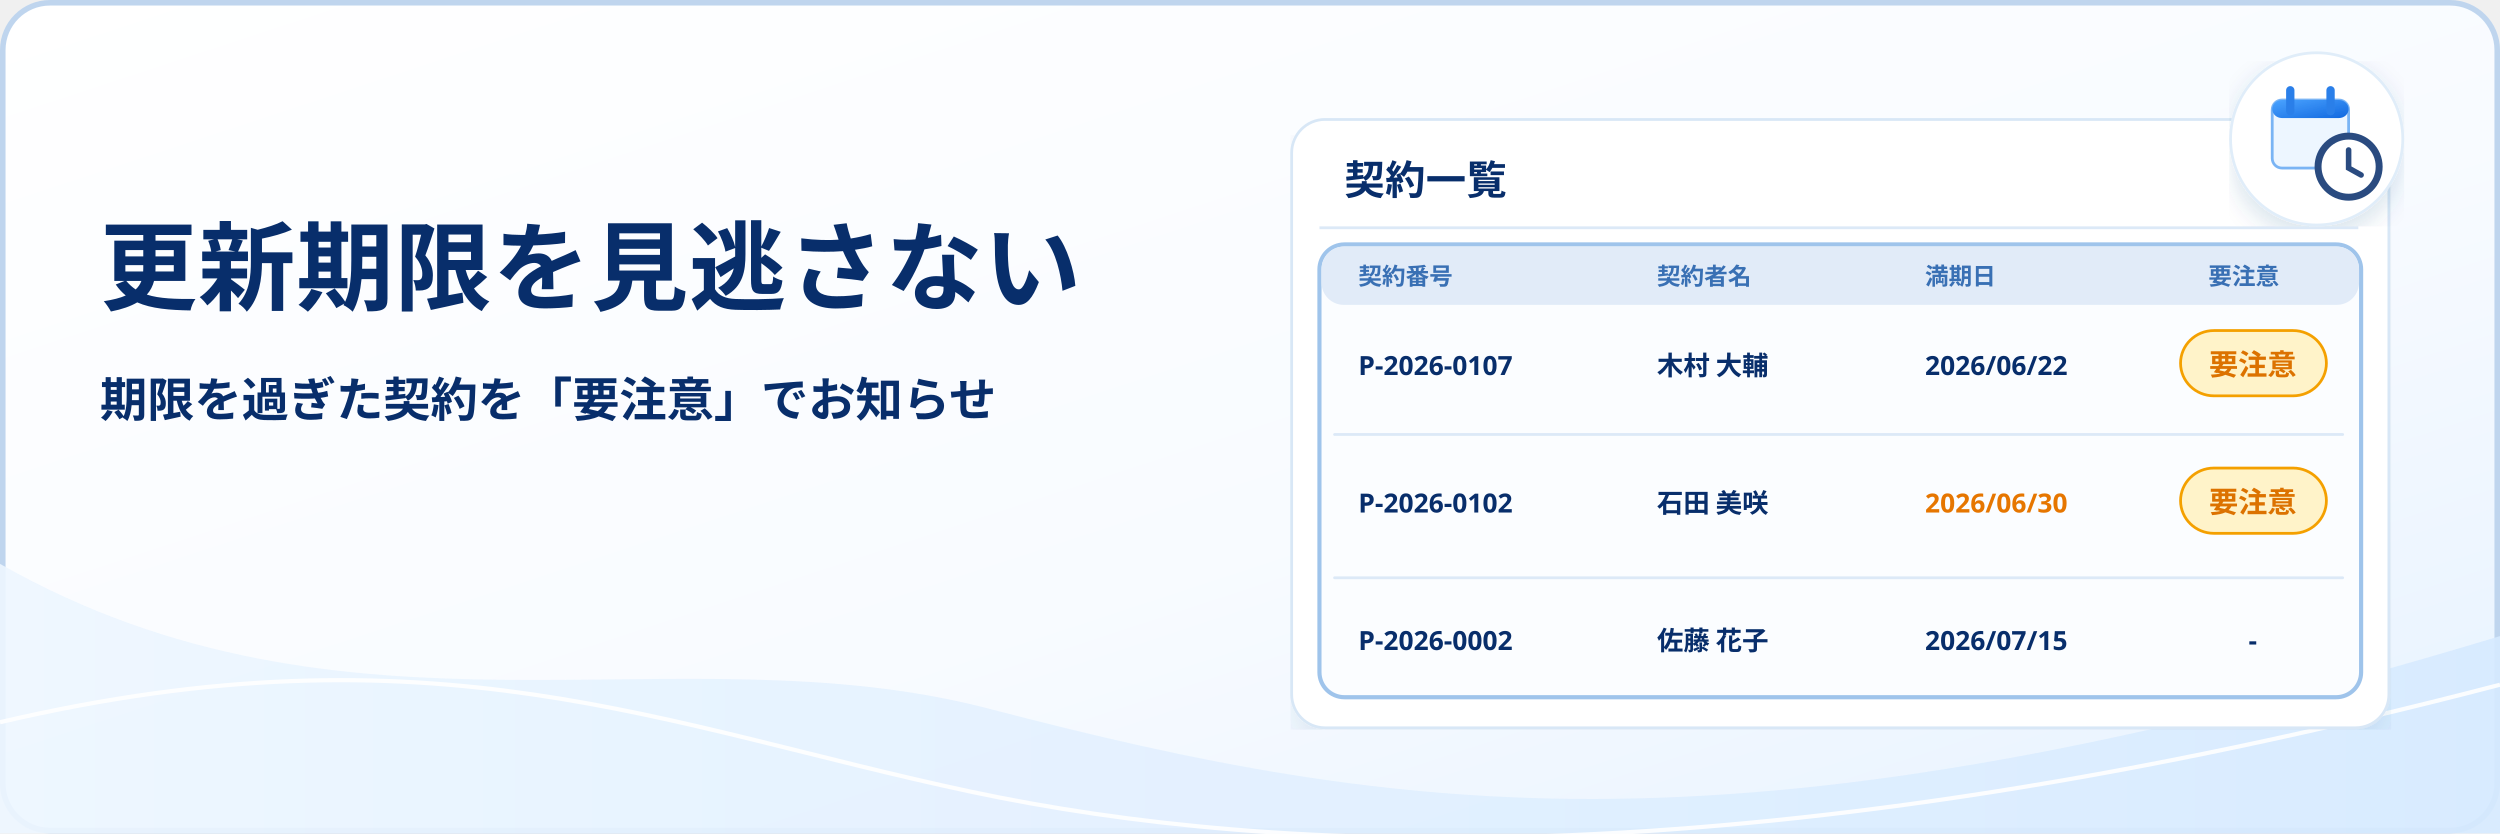
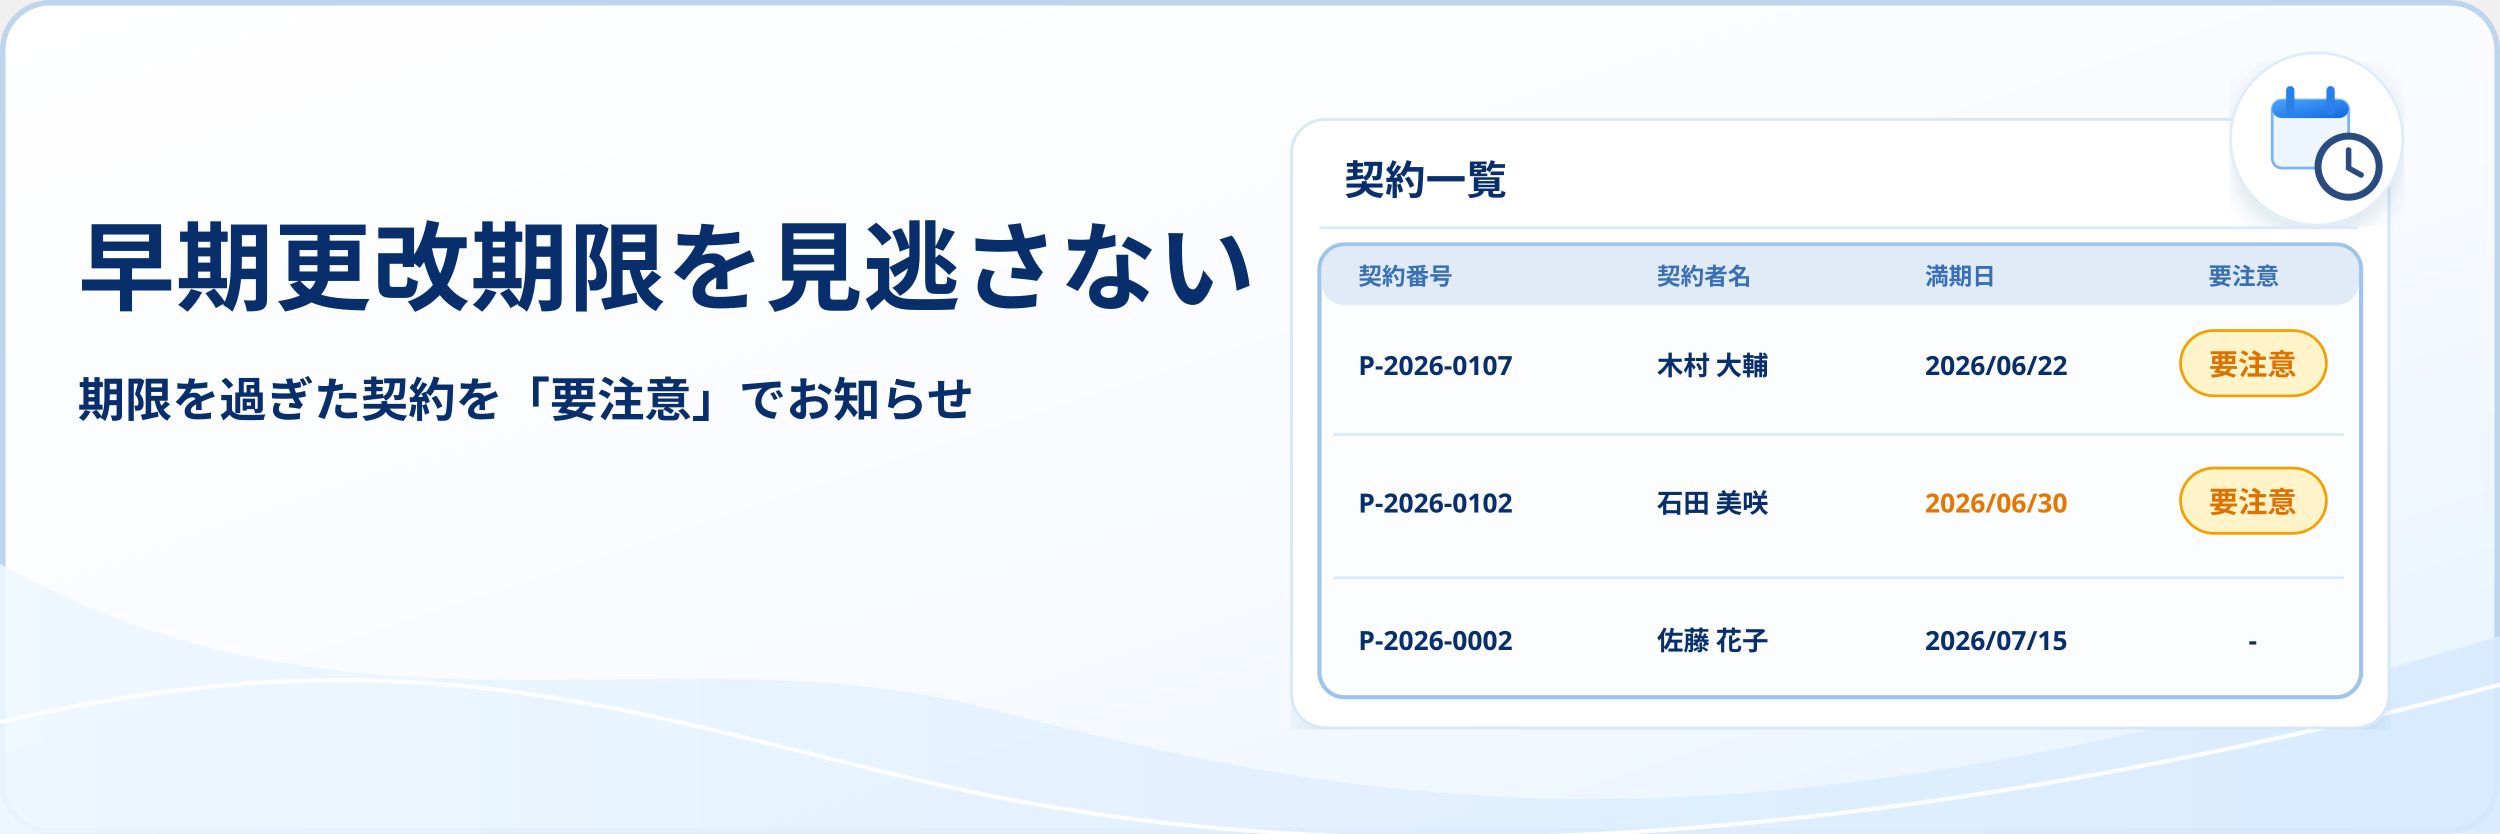
<svg xmlns="http://www.w3.org/2000/svg" xmlns:xlink="http://www.w3.org/1999/xlink" width="1800" height="600" viewBox="0 0 1800 600" role="img" aria-labelledby="title desc" version="1.1" id="svg41">
  <defs id="defs9">
    <linearGradient id="linearGradient42">
      <stop style="stop-color:#8fb8e6;stop-opacity:1;" offset="0" id="stop42" />
      <stop style="stop-color:#8fb8e6;stop-opacity:0;" offset="1" id="stop43" />
    </linearGradient>
    <linearGradient id="bg" x1="0" y1="0" x2="1" y2="1">
      <stop offset="0" stop-color="#ffffff" id="stop1" />
      <stop offset="0.58" stop-color="#f8fbff" id="stop2" />
      <stop offset="1" stop-color="#e6f2ff" id="stop3" />
    </linearGradient>
    <linearGradient id="wave" x1="0" y1="0" x2="1" y2="0">
      <stop offset="0" stop-color="#edf6ff" id="stop4" />
      <stop offset="1" stop-color="#d6eaff" id="stop5" />
    </linearGradient>
    <linearGradient id="blue" x1="0" y1="0" x2="1" y2="1">
      <stop offset="0" stop-color="#4aa3ff" id="stop6" />
      <stop offset="1" stop-color="#1268df" id="stop7" />
    </linearGradient>
    <linearGradient id="warning" x1="0" y1="0" x2="1" y2="0">
      <stop offset="0" stop-color="#fff9ed" id="stop8" />
      <stop offset="1" stop-color="#fffdf7" id="stop9" />
    </linearGradient>
    <filter id="shadow" x="-0.001" y="-0.002" width="1.003" height="1.005">
      <feDropShadow dx="0" dy="12" stdDeviation="16" flood-color="#16467d" flood-opacity="0.13" />
    </filter>
    <filter id="softShadow" x="-0.008" y="-0.008" width="1.016" height="1.016">
      <feDropShadow dx="0" dy="7" stdDeviation="9" flood-color="#16467d" flood-opacity="0.16" />
    </filter>
    <style id="style9">
      text { font-family: "Noto Sans JP", "Yu Gothic", "Meiryo", sans-serif; }
      .navy { fill: #082e6b; }
      .muted { fill: #3970b4; }
      .heading { font-weight: 800; letter-spacing: .01em; }
      .body { font-weight: 700; }
      .small { font-size: 17px; font-weight: 700; }
      .rowText { font-size: 19px; font-weight: 700; fill: #082e6b; }
    </style>
    <linearGradient xlink:href="#linearGradient42" id="linearGradient43" x1="962.552" y1="294.828" x2="1689.053" y2="294.828" gradientUnits="userSpaceOnUse" gradientTransform="translate(-2,18)" />
    <linearGradient xlink:href="#linearGradient42" id="linearGradient44" gradientUnits="userSpaceOnUse" gradientTransform="translate(-2,121.1724)" x1="962.552" y1="294.828" x2="1689.053" y2="294.828" />
  </defs>
  <rect x="2" y="2" width="1796" height="596" rx="34" fill="url(#bg)" stroke="#bfd5ee" stroke-width="4" id="rect9" />
  <path d="M0 406 C250 548 487 452 711 510 C1010 588 1255 623 1800 458 L1800 600 L0 600 Z" fill="url(#wave)" opacity=".9" id="path9" />
  <path d="M0 520 C312 447 478 523 699 570 C920 617 1267 632 1800 493" fill="none" stroke="#ffffff" stroke-width="3" opacity=".9" id="path10" />
  <g transform="translate(72 218)" id="g22">
-     <text class="navy heading" font-size="70" id="text21">更新期限を見逃さない</text>
-     <text class="navy body" y="82" font-size="34" id="text22">期限を過ぎた契約を「要注意」でお知らせ</text>
+     <text class="navy heading" font-size="70px" id="text21" x="-16">早期更改期限を見逃さない</text>
+     <text class="navy body" y="82" font-size="34px" id="text22" x="-16">期限を過ぎた契約を「要注意」でお知らせ</text>
  </g>
  <g filter="url(#shadow)" id="g23">
    <rect x="930" y="86" width="790" height="438" rx="24" fill="#ffffff" stroke="#d8e7f6" stroke-width="2" id="rect22" />
  </g>
  <text x="968" y="140" class="navy heading" font-size="29" id="text23">契約一覧</text>
  <line x1="950" y1="164" x2="1698" y2="164" stroke="#dce9f7" stroke-width="2" id="line23" />
  <rect x="950" y="176" width="750" height="326" rx="18" fill="#fbfdff" stroke="#9fc4eb" stroke-width="3" id="rect23" />
  <rect x="951.5" y="177.5" width="747" height="42" rx="16" fill="#f1f6fc" id="rect24" style="fill:#e1ebf8;fill-opacity:1" />
  <text x="978" y="204.952" class="muted small" id="text24">契約番号</text>
  <text x="1193" y="204.986" class="muted small" id="text25">契約者名</text>
  <text x="1386" y="204.943" class="muted small" id="text26">満期日</text>
  <text x="1590" y="204.943" class="muted small" id="text27">要注意</text>
  <text x="978" y="270" class="rowText" id="text28">P-2026-0107</text>
  <text x="1193" y="270" class="rowText" id="text29">木村 大輔</text>
  <text x="1386" y="270" class="rowText" id="text30">2026/06/22</text>
  <rect x="1570" y="238" width="105" height="47" rx="24" fill="#fff3e8" stroke="#ff9f43" stroke-width="2" id="rect30" style="fill:#fff3c9;fill-opacity:1;stroke:#f4a000;stroke-opacity:1" />
  <text x="1622" y="270" text-anchor="middle" font-size="21px" font-weight="800" fill="#d66a00" id="text31" style="fill:#dc7200;fill-opacity:1">要注意</text>
  <g filter="url(#softShadow)" id="g32" />
  <text x="978" y="369" class="rowText" id="text32">P-2026-0102</text>
  <text x="1193" y="369" class="rowText" id="text33">石田 美咲</text>
  <text x="1386" y="369" font-family="Noto Sans JP, Yu Gothic, sans-serif" font-size="19px" font-weight="800" fill="#e67600" id="text34">2026/06/30</text>
  <rect x="1570" y="337" width="105" height="47" rx="24" fill="#fff3c9" stroke="#f4a000" stroke-width="2" id="rect34" />
  <text x="1622" y="369" text-anchor="middle" font-size="21px" font-weight="800" fill="#dc7200" id="text35">要注意</text>
  <text x="978" y="468" class="rowText" id="text36">P-2026-0002</text>
  <text x="1193" y="468" class="rowText" id="text37">佐藤 花子</text>
  <text x="1386" y="468" class="rowText" id="text38">2026/07/15</text>
  <text x="1622" y="468" text-anchor="middle" class="rowText" id="text39">-</text>
  <g transform="translate(1606 38)" filter="url(#softShadow)" id="g41">
    <circle cx="62" cy="62" r="62" fill="#ffffff" stroke="#e0edf9" stroke-width="2" id="circle39" />
    <rect x="30" y="34" width="55" height="49" rx="7" fill="#edf6ff" stroke="#7ab4f4" stroke-width="2" id="rect39" />
    <rect x="30" y="34" width="55" height="13" rx="7" fill="url(#blue)" id="rect40" />
    <path d="M43 27v15M72 27v15" stroke="#2b7fe9" stroke-width="6" stroke-linecap="round" id="path40" />
    <circle cx="85" cy="82" r="22" fill="#fff" stroke="#294b80" stroke-width="5" id="circle40" />
    <path d="M85 70v13l9 5" fill="none" stroke="#294b80" stroke-width="4" stroke-linecap="round" id="path41" />
  </g>
  <path style="fill:url(#linearGradient43);fill-opacity:1;stroke:#dce9f7;stroke-width:2;stroke-linecap:round;stroke-dasharray:none;stroke-opacity:1;paint-order:markers stroke fill" d="M 960.864,312.828 H 1686.742" id="path42" />
  <path style="fill:url(#linearGradient44);fill-opacity:1;stroke:#dce9f7;stroke-width:2;stroke-linecap:round;stroke-dasharray:none;stroke-opacity:1;paint-order:markers stroke fill" d="M 960.864,416 H 1686.742" id="path42-8" />
</svg>
